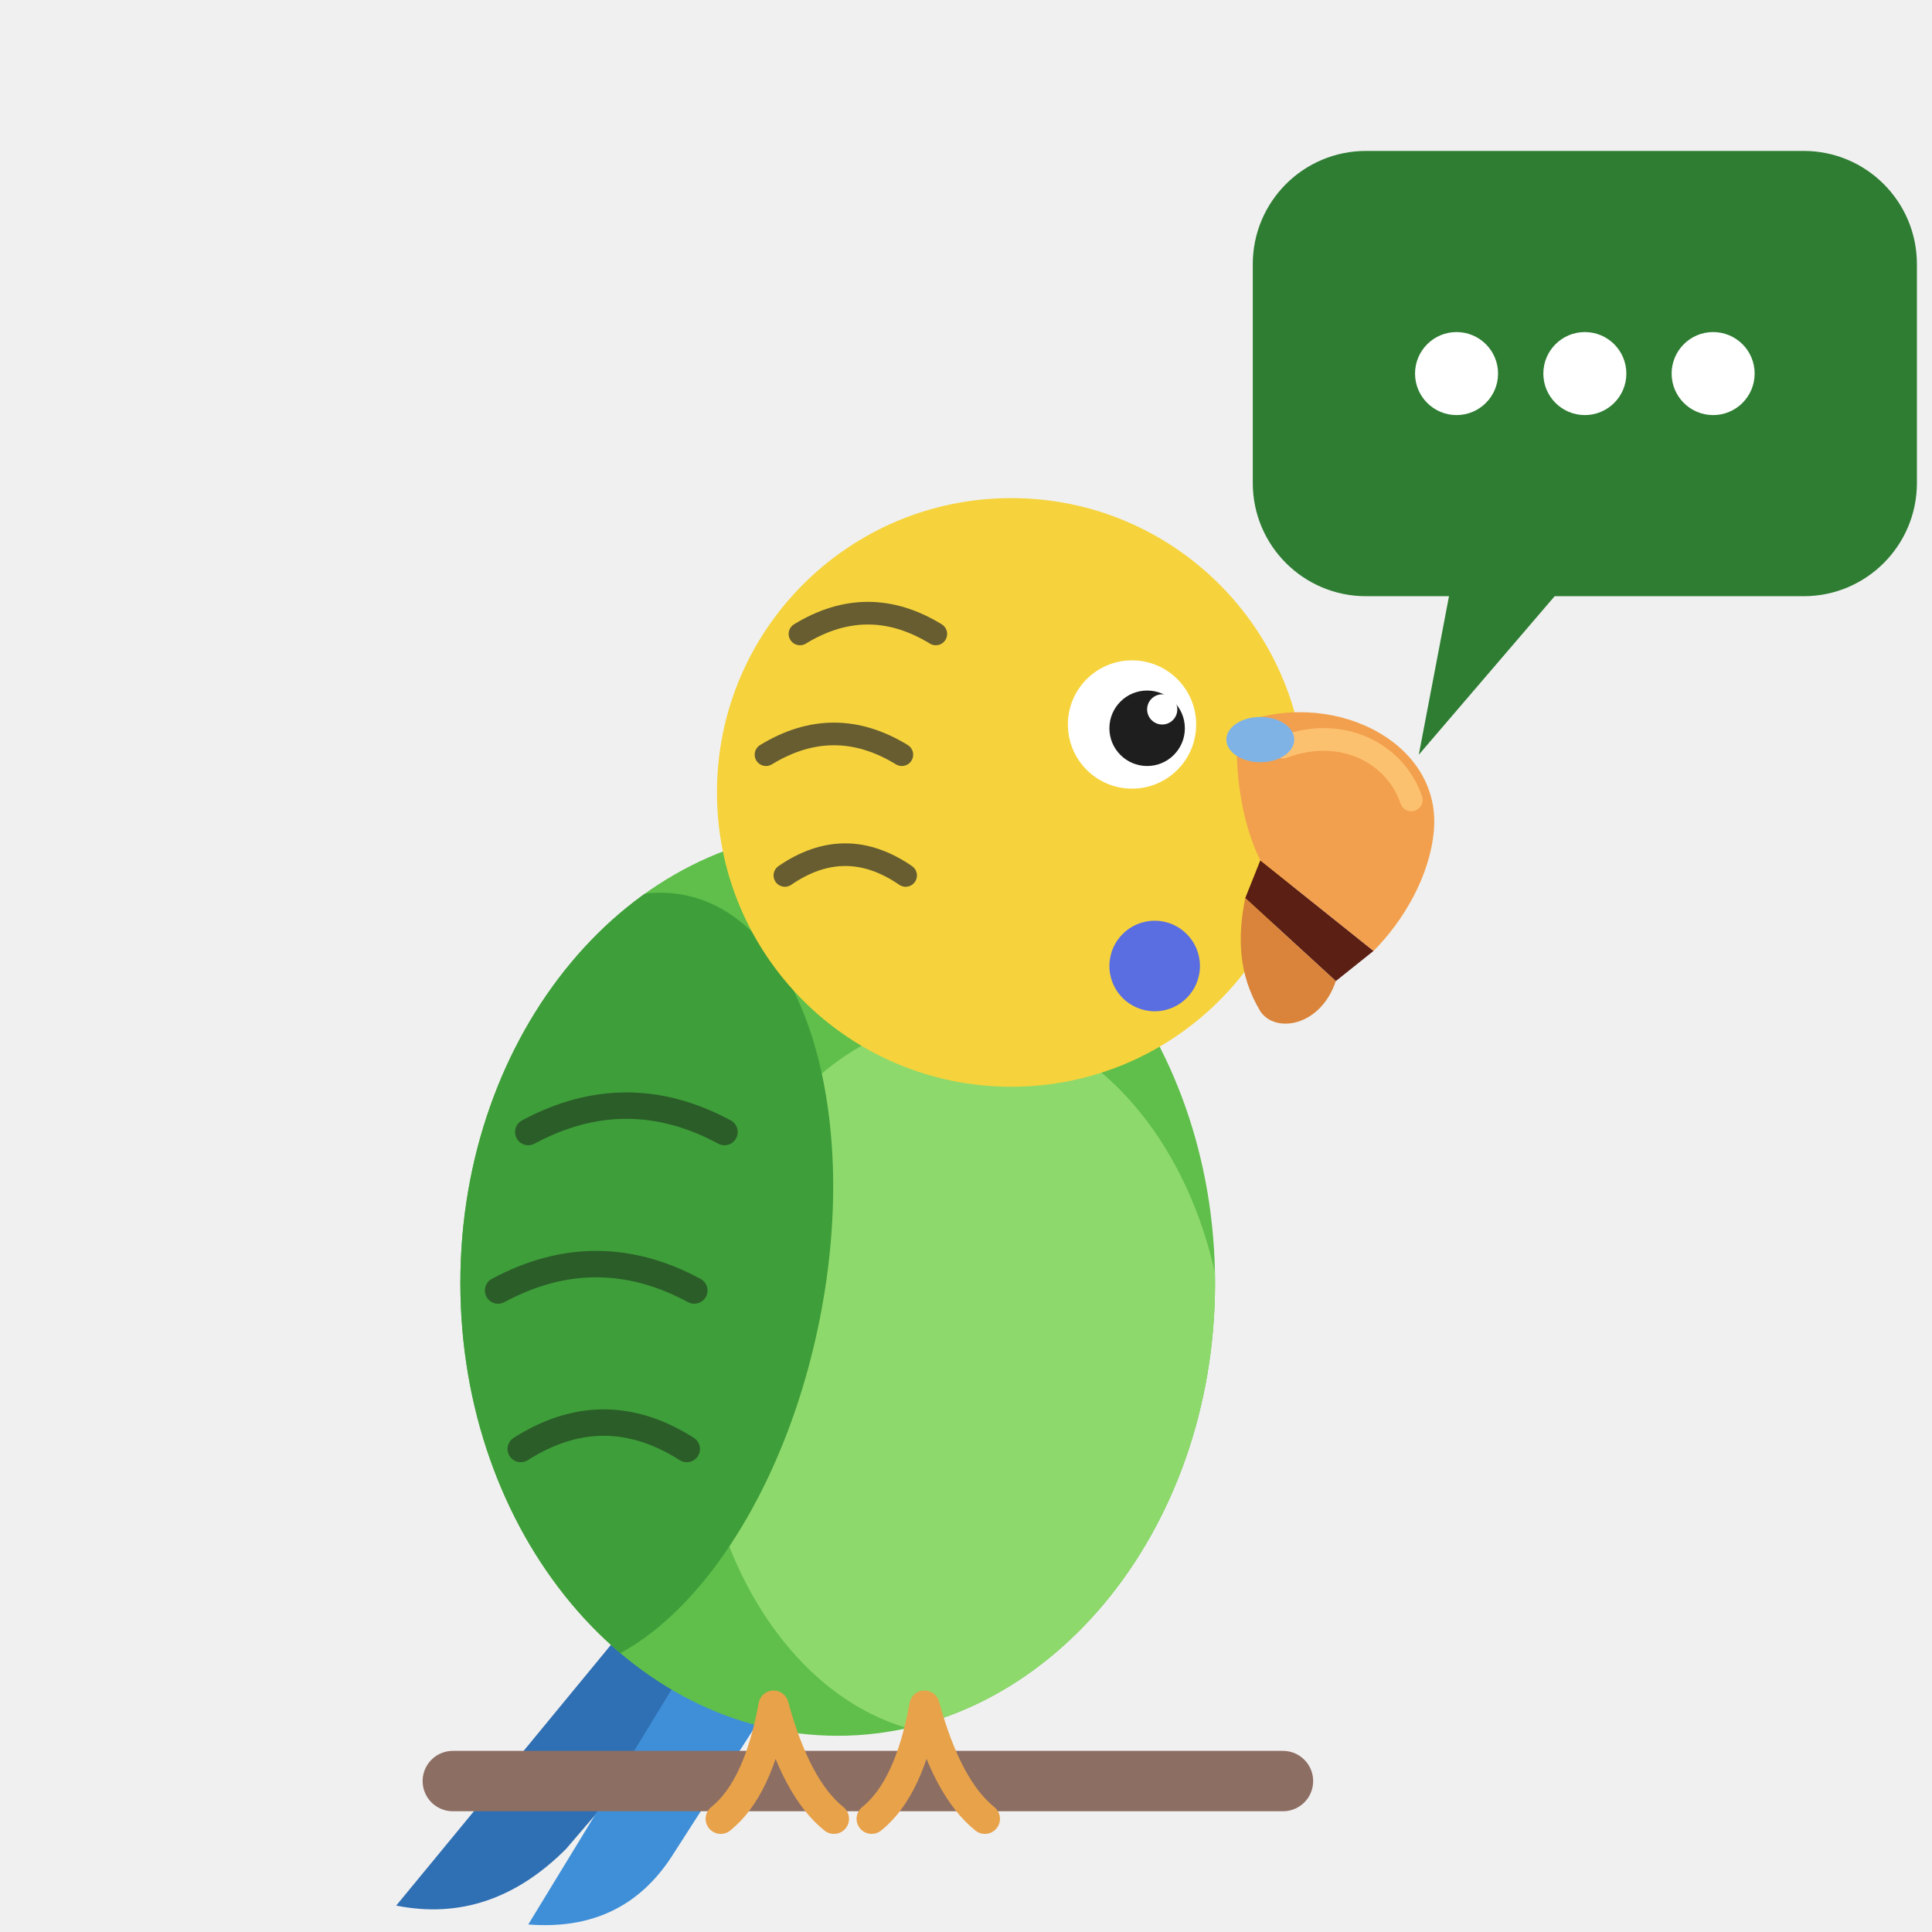
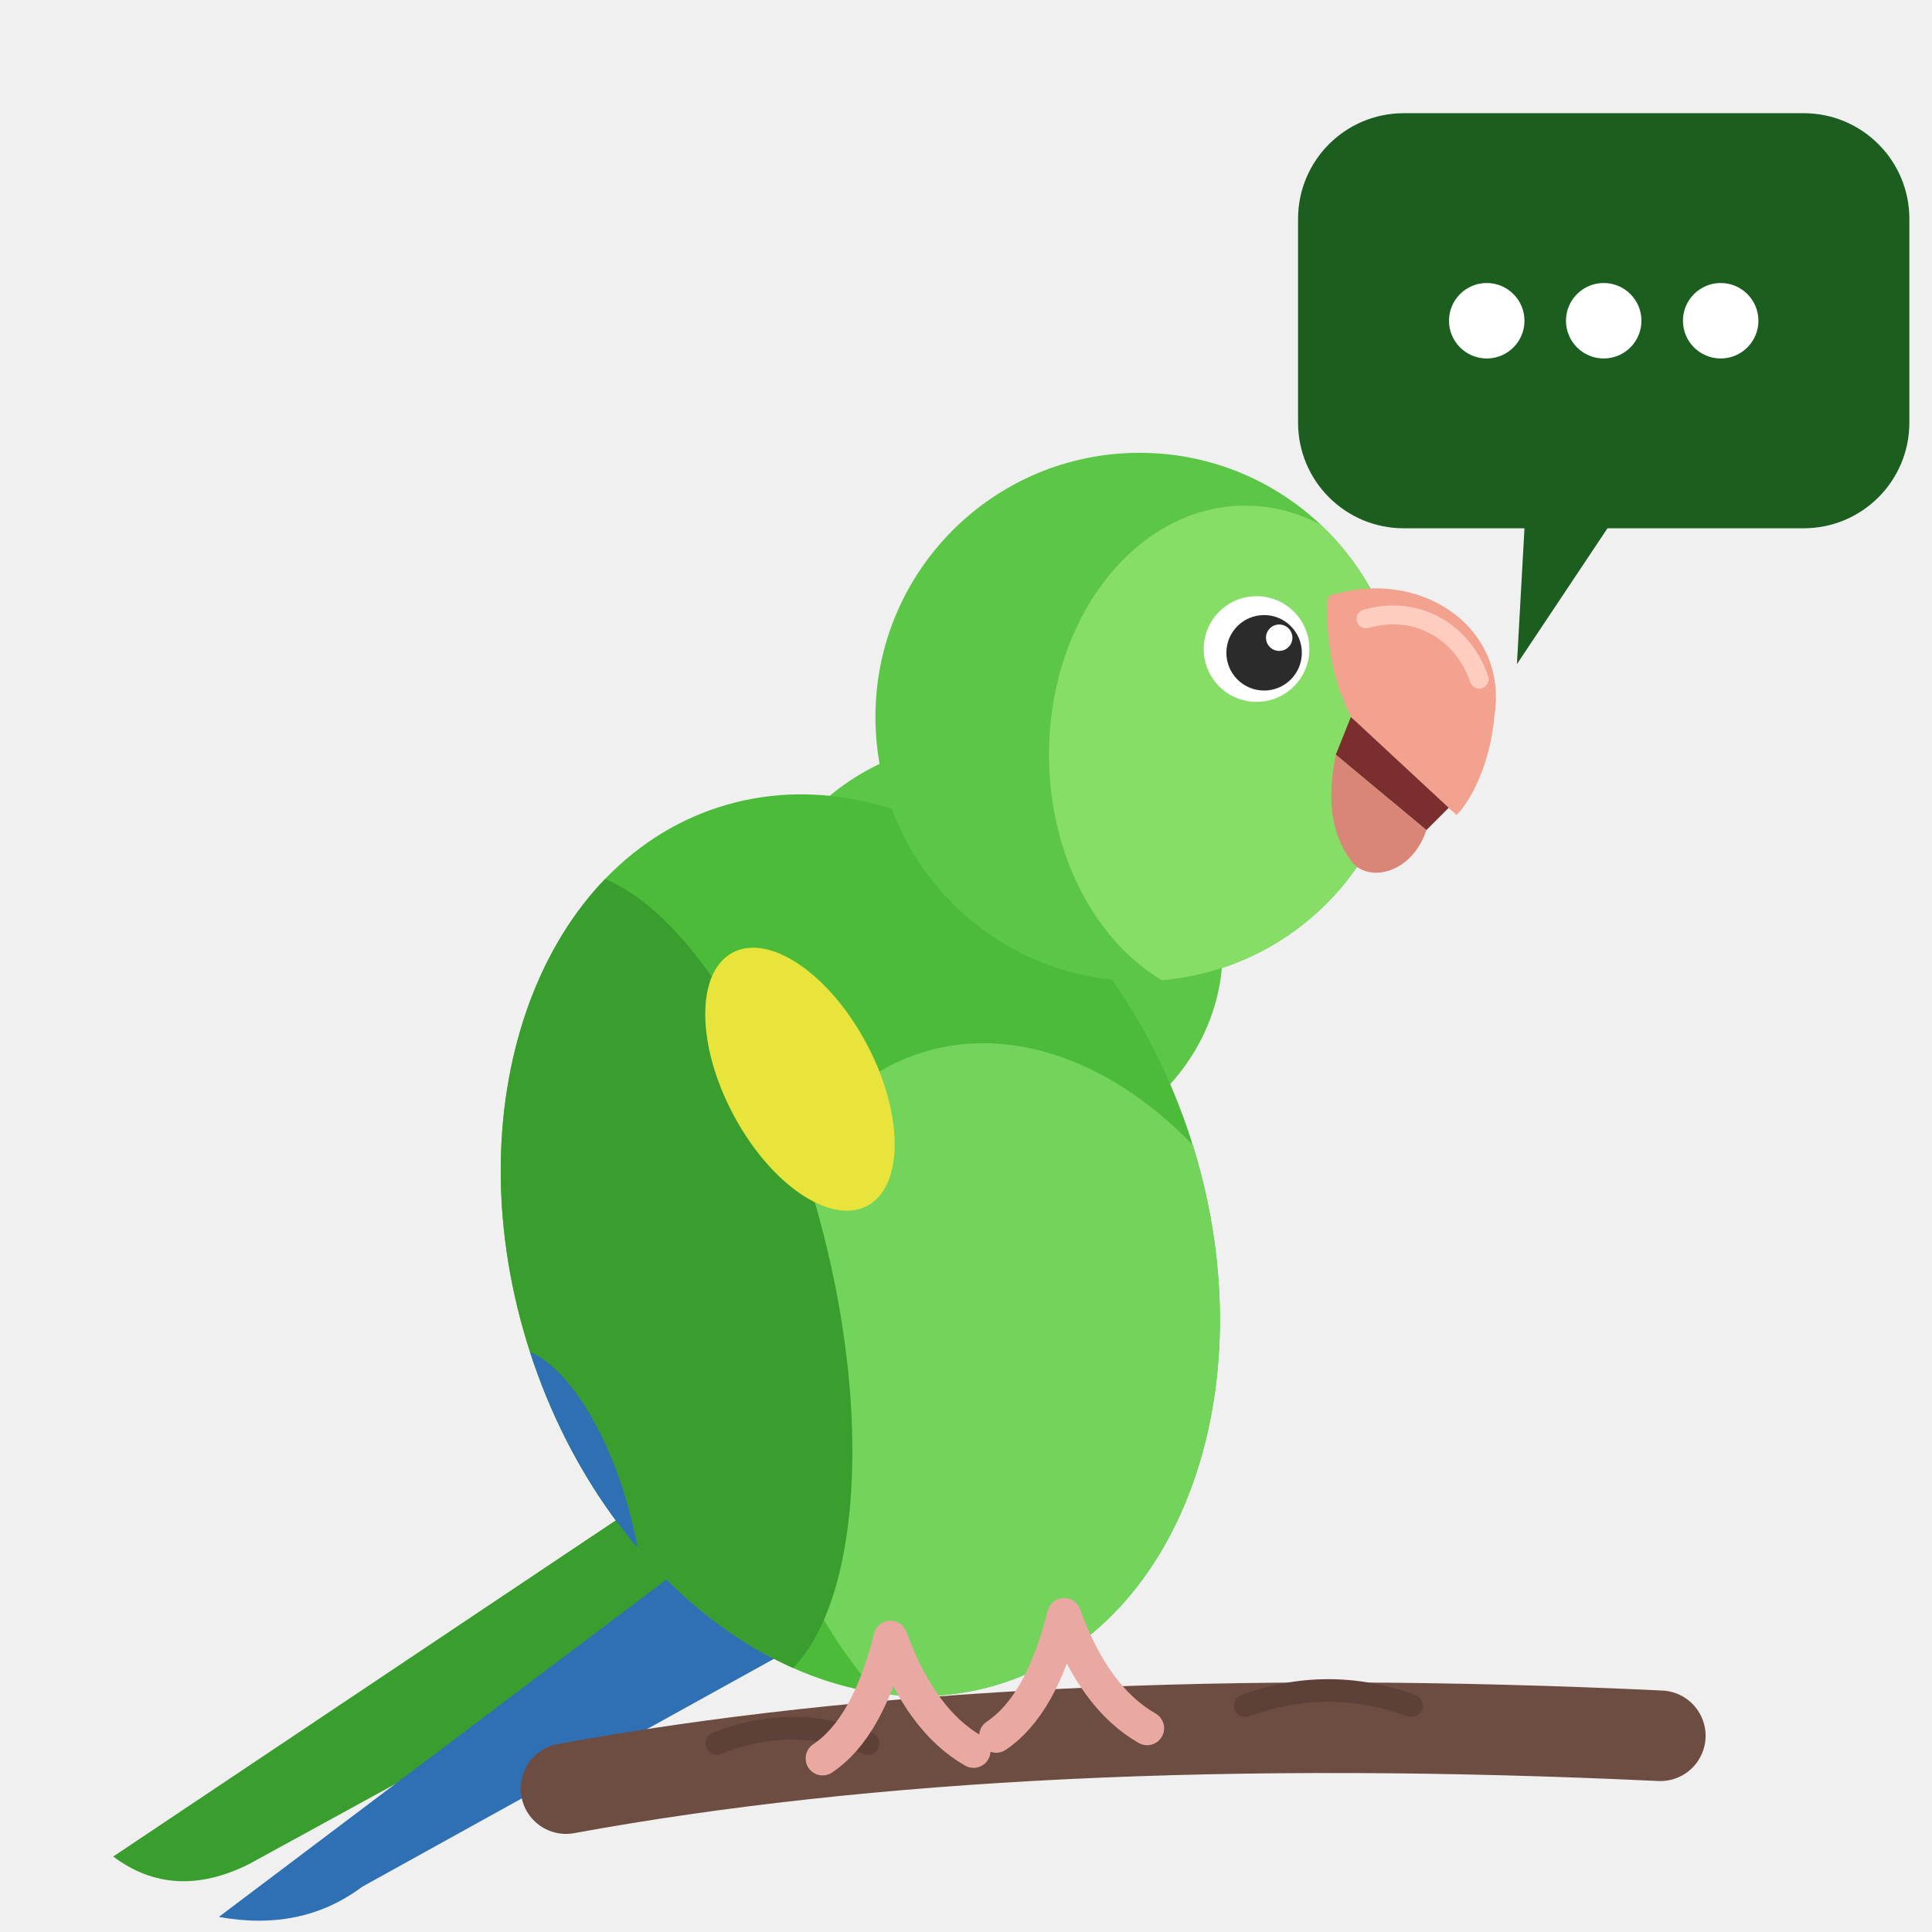
<svg xmlns="http://www.w3.org/2000/svg" viewBox="0 0 512 512" width="512" height="512">
  <defs>
    <clipPath id="corpo">
-       <ellipse cx="222" cy="340" rx="100" ry="120" />
+       <ellipse cx="228" cy="330" rx="92" ry="122" transform="rotate(-18 228 330)" />
+     </clipPath>
+     <clipPath id="cabeca">
+       <circle cx="302" cy="190" r="70" />
    </clipPath>
  </defs>
-   <path d="M175 420 L105 505 Q130 510 150 490 L180 455 Z" fill="#2F6FB3" />
-   <path d="M190 428 L140 510 Q165 512 178 492 L205 450 Z" fill="#3E8FD8" />
-   <ellipse cx="222" cy="340" rx="100" ry="120" fill="#5FBF4A" />
+   <path d="M175 395 L30 492 Q46 504 66 494 L192 425 Z" fill="#3A9E2E" />
+   <path d="M188 410 L58 508 Q80 512 96 500 L208 438 Z" fill="#2F6FB3" />
+   <ellipse cx="262" cy="252" rx="62" ry="56" fill="#5CC647" />
+   <ellipse cx="228" cy="330" rx="92" ry="122" transform="rotate(-18 228 330)" fill="#4CBB3A" />
  <g clip-path="url(#corpo)">
-     <ellipse cx="255" cy="365" rx="70" ry="95" fill="#8ED96B" />
-     <ellipse cx="160" cy="340" rx="58" ry="105" transform="rotate(12 160 340)" fill="#3E9E3A" />
-     <path d="M140 300 q26 -14 52 0 M132 342 q26 -14 52 0 M138 384 q22 -14 44 0" stroke="#2B5D28" stroke-width="7" fill="none" stroke-linecap="round" />
+     <ellipse cx="276" cy="378" rx="74" ry="104" transform="rotate(-18 276 378)" fill="#72D45A" />
+     <ellipse cx="172" cy="340" rx="48" ry="112" transform="rotate(-14 172 340)" fill="#3A9E2E" />
+     <ellipse cx="146" cy="408" rx="22" ry="52" transform="rotate(-14 146 408)" fill="#2F6FB3" />
+     <ellipse cx="212" cy="286" rx="20" ry="38" transform="rotate(-28 212 286)" fill="#E9E43C" />
  </g>
-   <path d="M120 472 H340" stroke="#8D6E63" stroke-width="16" stroke-linecap="round" />
-   <path d="M205 452 q-4 22 -14 30 M205 452 q6 22 16 30 M245 452 q-4 22 -14 30 M245 452 q6 22 16 30" stroke="#E8A24A" stroke-width="8" fill="none" stroke-linecap="round" />
-   <circle cx="268" cy="210" r="78" fill="#F6D33C" />
-   <path d="M212 168 q18 -11 36 0 M203 200 q18 -11 36 0 M208 232 q16 -11 32 0" stroke="#2B2B2B" stroke-width="6" fill="none" stroke-linecap="round" opacity="0.7" />
-   <circle cx="306" cy="256" r="12" fill="#5B6EE1" />
-   <circle cx="300" cy="192" r="17" fill="#FFFFFF" />
-   <circle cx="304" cy="193" r="10" fill="#1E1E1E" />
-   <circle cx="308" cy="188" r="4" fill="#FFFFFF" />
-   <path d="M334 228 L364 252 L354 260 L330 238 Z" fill="#5C1F14" />
-   <path d="M330 238 L354 260 C350 272 338 274 334 268 C328 258 328 248 330 238 Z" fill="#D9843A" />
-   <path d="M328 192 C352 182 382 196 380 220 C379 232 372 244 364 252 L334 228 C329 218 327 204 328 192 Z" fill="#F2A04D" />
-   <path d="M340 198 C356 192 370 200 374 212" stroke="#FFC978" stroke-width="6" fill="none" stroke-linecap="round" opacity="0.8" />
-   <ellipse cx="334" cy="196" rx="9" ry="6" fill="#7FB3E6" />
-   <path d="M362 40 H478 a30 30 0 0 1 30 30 V128 a30 30 0 0 1 -30 30 H412 L376 200 L384 158 H362 a30 30 0 0 1 -30 -30 V70 a30 30 0 0 1 30 -30 Z" fill="#2E7D32" />
-   <circle cx="386" cy="99" r="11" fill="#FFFFFF" />
-   <circle cx="420" cy="99" r="11" fill="#FFFFFF" />
-   <circle cx="454" cy="99" r="11" fill="#FFFFFF" />
+   <path d="M150 474 Q270 452 440 460" stroke="#6D4C41" stroke-width="24" stroke-linecap="round" fill="none" />
+   <path d="M190 462 q20 -8 40 0 M330 452 q22 -8 44 0" stroke="#5D4037" stroke-width="6" stroke-linecap="round" fill="none" />
+   <path d="M236 434 q-6 24 -18 32 M236 434 q8 22 22 30 M282 428 q-6 24 -18 32 M282 428 q8 22 22 30" stroke="#E9A9A2" stroke-width="9" fill="none" stroke-linecap="round" />
+   <circle cx="302" cy="190" r="70" fill="#5CC647" />
+   <g clip-path="url(#cabeca)">
+     <ellipse cx="330" cy="200" rx="52" ry="66" fill="#86DE66" />
+   </g>
+   <circle cx="333" cy="172" r="14" fill="#FFFFFF" />
+   <circle cx="335" cy="173" r="10" fill="#2B2B2B" />
+   <circle cx="339" cy="169" r="3.5" fill="#FFFFFF" />
+   <path d="M358 190 L386 212 L378 220 L354 200 Z" fill="#7A2E2E" />
+   <path d="M354 200 L378 220 C374 232 362 234 358 228 C352 220 352 210 354 200 Z" fill="#D98577" />
+   <path d="M352 158 C376 150 400 166 396 190 C395 202 390 212 386 216 L358 190 C353 180 351 168 352 158 Z" fill="#F2A28E" />
+   <path d="M362 164 C376 160 388 168 392 180" stroke="#FFD1C4" stroke-width="5" fill="none" stroke-linecap="round" opacity="0.9" />
+   <path d="M372 30 H478 a28 28 0 0 1 28 28 V112 a28 28 0 0 1 -28 28 H426 L402 176 L404 140 H372 a28 28 0 0 1 -28 -28 V58 a28 28 0 0 1 28 -28 Z" fill="#1B5E20" />
+   <circle cx="394" cy="85" r="10" fill="#FFFFFF" />
+   <circle cx="425" cy="85" r="10" fill="#FFFFFF" />
+   <circle cx="456" cy="85" r="10" fill="#FFFFFF" />
</svg>
